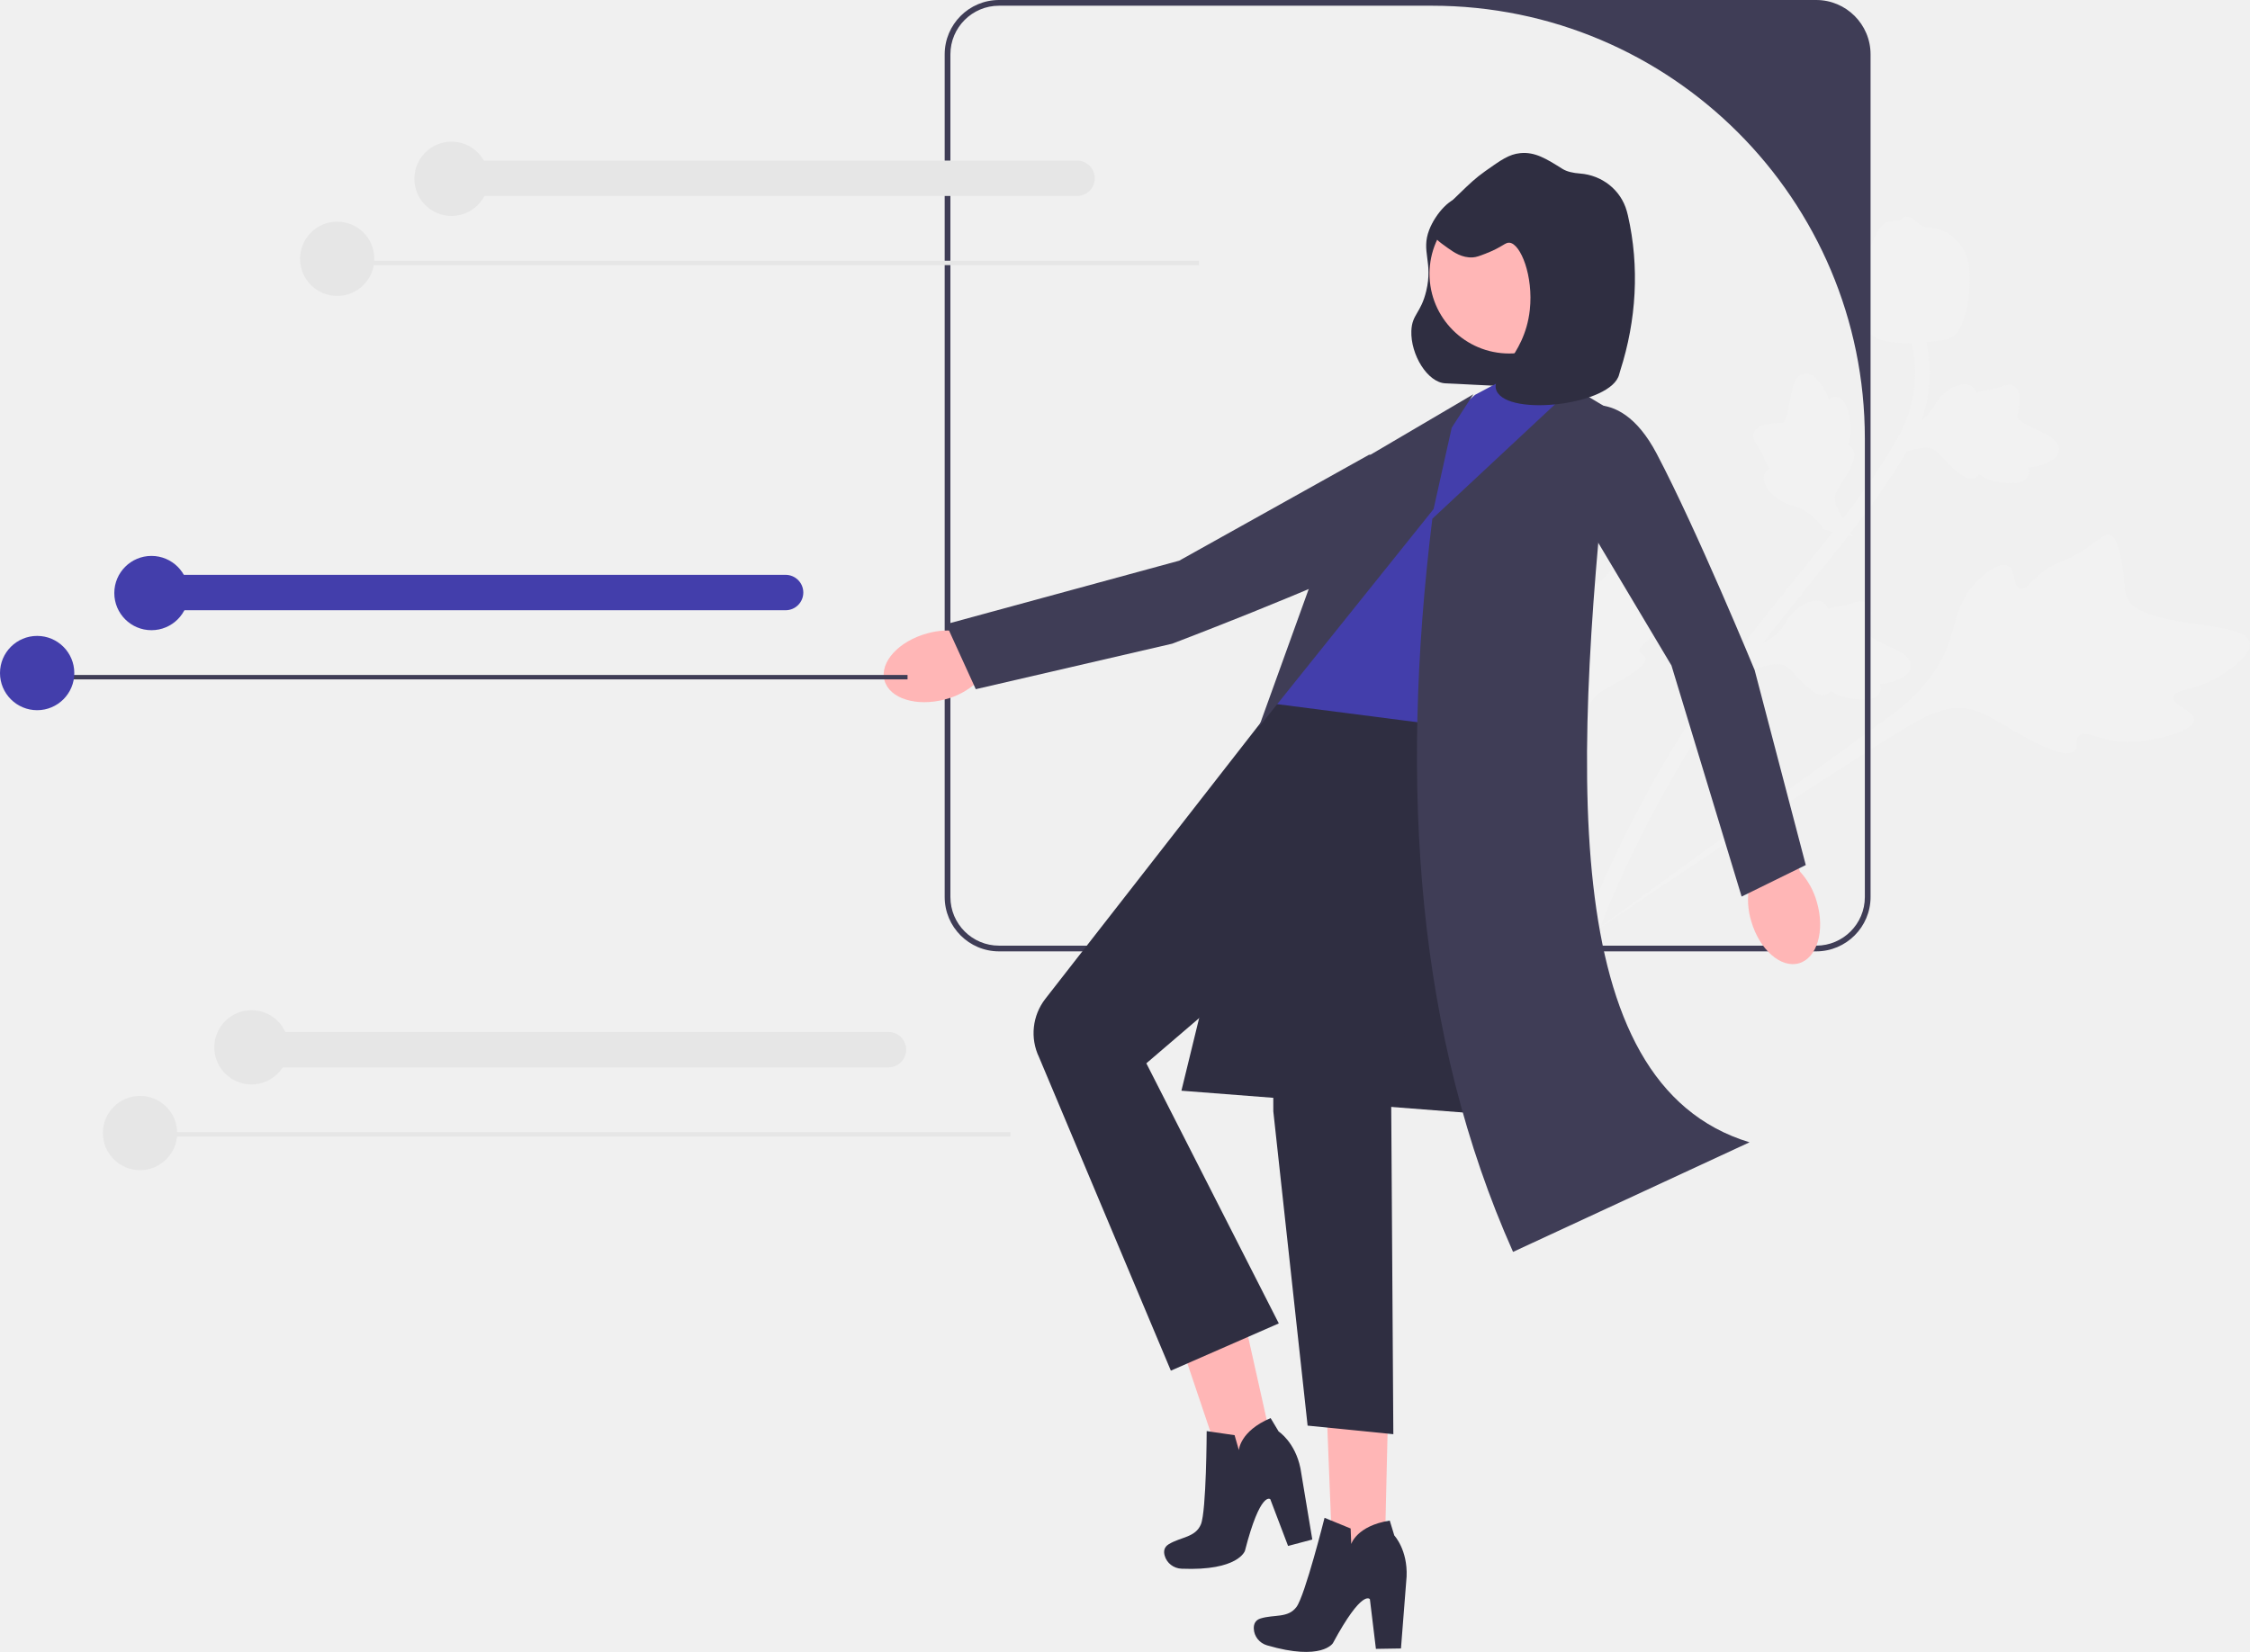
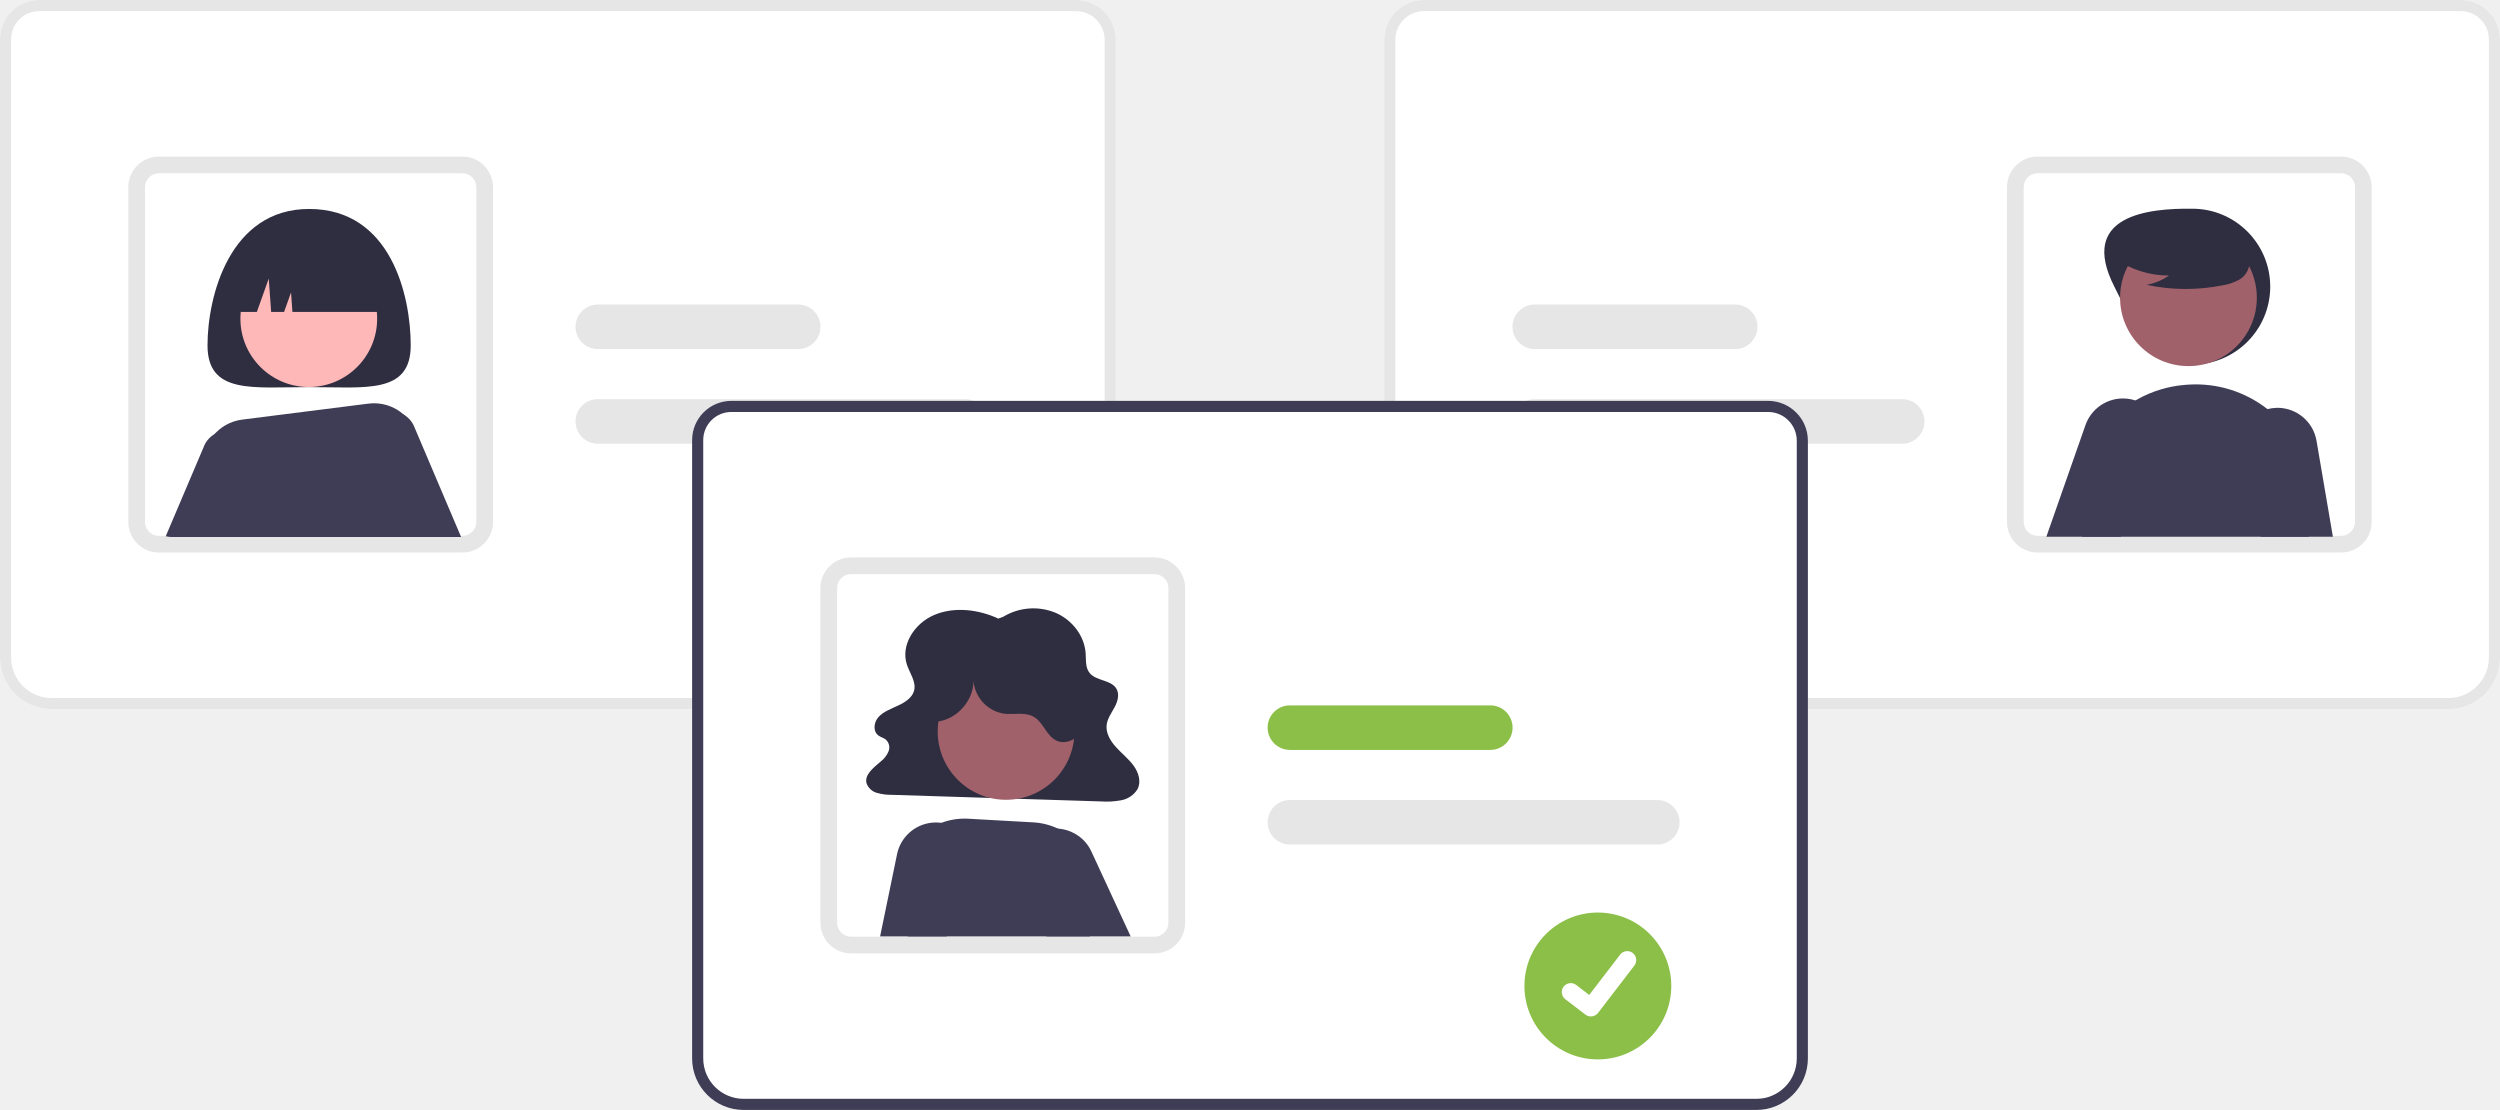
- <svg xmlns="http://www.w3.org/2000/svg" width="787.361" height="578.211" viewBox="0 0 787.361 578.211" role="img" artist="Katerina Limpitsouni" source="https://undraw.co/">
-   <g>
-     <path d="M767.741,251.996c.22-3.362-7.668-5.003-7.31-7.946,.357-2.932,8.313-2.322,16.723-7.618,1.517-.955,11.074-6.973,10.142-11.488-1.767-8.558-39.665-4.19-43.353-16.64-.81-2.732-.058-6.565-2.29-15.152-.888-3.416-1.625-5.189-3.131-5.749-2.137-.794-3.953,1.549-9.198,5.01-7.865,5.191-9.303,3.567-14.947,8.141-4.19,3.395-5.598,6.073-7.422,5.533-2.581-.764-1.428-6.619-4.384-8.048-3.016-1.458-8.275,2.677-11.498,6.262-6.047,6.729-6.674,13.473-8.684,19.639-2.185,6.701-7.025,15.852-19.032,25.275l-109.61,79.788c23.074-15.973,87.601-58.887,112.741-74.039,7.258-4.374,14.88-8.632,23.201-6.673,8.011,1.885,15.705,9.305,28.622,14.228,1.508,.575,5.728,2.122,7.628,.318,1.571-1.491,.125-3.914,1.571-5.328,1.939-1.897,6.114,.923,12.956,1.889,4.825,.681,8.523,.094,11.703-.411,.959-.152,15.281-2.516,15.573-6.991l-0-0Z" fill="#f2f2f2" />
-     <path d="M582.539,206.675c-1.587-1.078-4.668,2.32-6.009,1.295-1.336-1.021,1.259-4.75,1.086-10.406-.031-1.02-.227-7.447-2.712-8.293-4.71-1.602-13.501,18.259-20.676,16.477-1.575-.391-3.239-1.866-8.098-3.248-1.933-.55-3.016-.699-3.725-.122-1.006,.82-.381,2.387-.195,5.96,.278,5.358-.933,5.595-.317,9.685,.458,3.036,1.366,4.5,.574,5.239-1.12,1.047-3.661-1.209-5.215-.171-1.586,1.059-1.074,4.834-.244,7.45,1.558,4.91,4.687,7.163,7.133,9.929,2.658,3.006,5.753,8.022,6.914,16.634l7.534,76.819c-1.182-15.934-3.627-59.986-3.809-76.697-.053-4.824,.057-9.794,3.419-13.313,3.237-3.388,9.099-5.023,15.241-9.943,.717-.574,2.694-2.199,2.357-3.652-.279-1.201-1.885-1.191-2.162-2.308-.371-1.499,2.217-2.734,4.665-5.814,1.726-2.171,2.505-4.156,3.175-5.863,.202-.514,3.174-8.226,1.062-9.661l-0,0Z" fill="#f2f2f2" />
-     <path d="M609.258,235.387l4.876-9.165,.878-.347c4.06-1.603,7.083-3.813,8.99-6.571,.303-.438,.584-.892,.87-1.354,1.134-1.832,2.543-4.109,5.456-5.894,1.628-.992,5.715-3.072,8.158-.795,.663,.605,.987,1.322,1.138,2.005,.129-.056,.26-.111,.401-.172,1.735-.713,2.787-.808,3.801-.899,.779-.07,1.582-.142,3.075-.593,.655-.198,1.195-.395,1.649-.561,1.378-.499,3.1-1.04,4.71,.092,1.678,1.27,1.604,3.327,1.556,4.688-.085,2.429-.434,3.984-.666,5.014-.086,.376-.18,.801-.183,.95-.004,1.205,5.066,3.548,6.969,4.441,4.284,1.992,7.991,3.716,7.701,7.08-.206,2.407-2.506,4.201-7.028,5.469-1.408,.394-2.713,.533-3.822,.582,.358,.777,.521,1.703,.144,2.725h0c-.895,2.418-4.085,3.271-9.483,2.544-1.343-.177-3.146-.422-5.249-1.385-.99-.455-1.813-.964-2.509-1.41-.285,.385-.67,.749-1.211,1.024-1.592,.812-3.481,.423-5.591-1.239-2.346-1.794-4.031-3.631-5.52-5.248-1.301-1.41-2.425-2.621-3.517-3.266-2.043-1.17-4.596-.642-7.723,.169l-7.87,2.115-0-0Z" fill="#f2f2f2" />
-     <path d="M648.391,187.738l-10.102-2.392-.558-.761c-2.58-3.52-5.485-5.884-8.636-7.029-.501-.182-1.011-.338-1.531-.498-2.059-.632-4.62-1.417-7.085-3.782-1.373-1.323-4.421-4.749-2.838-7.69,.417-.795,1.029-1.29,1.651-1.61-.087-.111-.174-.224-.268-.345-1.13-1.498-1.489-2.491-1.834-3.448-.266-.735-.539-1.495-1.353-2.824-.357-.583-.686-1.055-.961-1.453-.833-1.206-1.793-2.735-1.105-4.579,.803-1.945,2.811-2.395,4.14-2.694,2.372-.534,3.963-.591,5.019-.628,.386-.013,.82-.029,.965-.064,1.166-.302,2.147-5.8,2.528-7.868,.84-4.649,1.568-8.672,4.895-9.245,2.381-.412,4.699,1.358,7.073,5.41,.738,1.262,1.203,2.49,1.533,3.55,.661-.544,1.515-.936,2.6-.831h0c2.566,.253,4.2,3.121,4.866,8.527,.169,1.344,.39,3.151-.009,5.429-.189,1.073-.472,1.998-.728,2.785,.444,.178,.894,.458,1.298,.912,1.189,1.334,1.293,3.26,.22,5.722-1.14,2.724-2.489,4.82-3.676,6.671-1.034,1.616-1.92,3.011-2.267,4.231-.613,2.273,.545,4.608,2.122,7.428l4.042,7.076-0-0Z" fill="#f2f2f2" />
-     <path d="M661.142,159.633l4.876-9.165,.878-.347c4.06-1.603,7.083-3.813,8.99-6.571,.303-.438,.584-.892,.87-1.354,1.134-1.832,2.543-4.109,5.456-5.894,1.628-.992,5.715-3.072,8.158-.795,.663,.605,.987,1.322,1.138,2.005,.129-.056,.26-.111,.401-.172,1.735-.713,2.787-.808,3.801-.899,.779-.07,1.582-.142,3.075-.593,.655-.198,1.195-.395,1.649-.561,1.378-.499,3.1-1.04,4.71,.092,1.678,1.27,1.604,3.327,1.556,4.688-.085,2.429-.434,3.984-.666,5.014-.086,.376-.18,.801-.183,.95-.004,1.205,5.066,3.548,6.969,4.441,4.284,1.992,7.991,3.716,7.701,7.08-.206,2.407-2.506,4.201-7.028,5.469-1.408,.394-2.713,.533-3.822,.582,.358,.777,.521,1.703,.144,2.725h0c-.895,2.418-4.085,3.271-9.483,2.544-1.343-.177-3.146-.422-5.249-1.385-.99-.455-1.813-.964-2.509-1.41-.285,.385-.67,.749-1.211,1.024-1.592,.812-3.481,.423-5.591-1.239-2.346-1.794-4.031-3.631-5.52-5.248-1.301-1.41-2.425-2.621-3.517-3.266-2.043-1.17-4.596-.642-7.723,.169l-7.87,2.115-0-0Z" fill="#f2f2f2" />
-     <path d="M556.692,330.817l-1.018-2.34,.979-2.355-.979,2.355-2.243-1.186c.099-.216,.29-.737,.596-1.548,1.676-4.443,6.77-17.969,16.895-37.83,7.068-13.864,15.099-27.595,23.871-40.817,8.786-13.243,16.205-22.743,22.166-30.38,4.497-5.759,8.877-11.176,13.148-16.451,11.404-14.095,22.175-27.409,32.019-43.575,2.199-3.608,6.774-11.12,7.821-21.729,.607-6.154-.056-12.44-1.976-18.682l4.88-1.5c2.115,6.895,2.846,13.856,2.172,20.688-1.161,11.763-6.146,19.948-8.54,23.881-10.018,16.451-20.894,29.893-32.409,44.123-4.252,5.257-8.616,10.649-13.094,16.385-5.906,7.566-13.26,16.984-21.933,30.057-8.669,13.063-16.6,26.627-23.582,40.315-9.996,19.611-15.014,32.936-16.662,37.314-.882,2.337-1.066,2.826-2.111,3.276l0-0Z" fill="#f2f2f2" />
-     <path d="M655.672,117.678c-.173-.118-.344-.242-.513-.375-3.452-2.648-5.301-7.066-5.5-13.132-.089-2.85,.684-5.503,2.224-10.794,.236-.816,1.481-4.927,4.016-10.02,1.655-3.329,2.578-4.562,3.949-5.272,1.524-.792,3.201-.923,4.82-.677,.222-.439,.55-.825,1.015-1.129,1.919-1.264,3.668,.273,4.624,1.09,.477,.423,1.069,.956,1.797,1.4,1.142,.704,1.961,.782,3.199,.905,1.185,.117,2.658,.263,4.469,1.026,3.579,1.492,5.596,4.177,6.261,5.061,3.513,4.634,3.333,9.71,3.124,15.586-.045,1.177-.317,5.386-1.953,10.291-1.18,3.539-2.2,4.773-3.125,5.576-1.894,1.655-3.905,1.968-8.75,2.382-5.064,.438-7.604,.655-9.555,.508-4.539-.35-7.39-.569-10.102-2.427l-0,0Z" fill="#f2f2f2" />
-   </g>
-   <path d="M635.562,0H349.602c-10.49,0-19.02,8.53-19.02,19.02V313.98c0,10.49,8.53,19.02,19.02,19.02h285.96c10.49,0,19.02-8.53,19.02-19.02V19.02c0-10.49-8.53-19.02-19.02-19.02Zm17.02,313.98c0,9.4-7.62,17.02-17.02,17.02H349.602c-9.4,0-17.02-7.62-17.02-17.02V19.02c0-9.4,7.62-17.02,17.02-17.02h151.472c83.675,0,151.508,67.832,151.508,151.508v160.472Z" fill="#3f3d56" />
-   <path id="b-598" d="M324.53,221.685c-10.023,2.709-16.749,10.076-15.024,16.455,1.725,6.378,11.247,9.351,21.273,6.64,4.02-1.028,7.735-3.004,10.835-5.762l42.322-12.015-6.061-19.74-41.078,13.94c-4.069-.821-8.275-.656-12.266,.483Z" fill="#ffb6b6" />
-   <path d="M501.882,162.462s11.949,17.528-14.98,30.75c-26.929,13.223-76.707,32.094-76.707,32.094l-68.73,15.923-10.379-22.755,81.555-22.22,66.457-37.088,22.785,3.295Z" fill="#3f3d56" />
-   <path d="M493.888,115.807c-.306,8.309,5.676,18.172,12,18.374,7.608,.244,43.573,2.805,44.73-.178,8.028-20.711-29.778-63.674-38.3-64.913-4.58-.666-10.063,5.909-12.172,11.337-2.954,7.607,1.406,11.194-1.055,21.441-1.877,7.814-4.989,8.13-5.202,13.938Z" fill="#2f2e41" />
-   <g>
-     <polygon points="431.284 443.34 406.041 449.125 431.405 524.385 448.51 520.466 431.284 443.34" fill="#ffb6b6" />
-     <path d="M422.264,500.915l9.763,1.432,1.505,5.23s.325-6.652,11.108-11.211l2.803,4.681s5.772,3.714,7.638,12.92l4.142,24.901-8.477,2.249-6.22-16.359s-3.422-3.129-8.867,18.036c0,0-2.205,7.113-22.204,6.289-2.749-.113-5.167-1.947-5.901-4.599-.405-1.463-.226-2.976,1.462-3.99,4.297-2.58,9.294-2.339,11.222-6.925,1.928-4.586,2.026-32.653,2.026-32.653Z" fill="#2f2e41" />
-   </g>
-   <g>
-     <polygon points="486.123 477.557 463.582 477 466.738 556.249 484.283 556.562 486.123 477.557" fill="#ffb6b6" />
-     <path d="M463.513,531.269l9.131,3.739,.202,5.438s1.917-6.379,13.48-8.209l1.594,5.218s4.709,4.994,4.304,14.379l-1.972,25.166-8.769,.143-2.101-17.375s-2.569-3.86-12.946,15.372c0,0-3.851,6.373-23.065,.761-2.641-.771-4.547-3.134-4.621-5.884-.041-1.518,.497-2.943,2.379-3.521,4.792-1.47,9.583-.033,12.558-4.021,2.975-3.988,9.824-31.206,9.824-31.206Z" fill="#2f2e41" />
-   </g>
-   <polygon points="532.637 390.997 413.423 381.772 446.971 244.241 527.237 232.676 532.637 390.997" fill="#2f2e41" />
-   <polygon points="516.196 138.193 541.314 124.811 561.597 148.761 520.838 279.4 446.279 246.386 502.909 149.571 516.196 138.193" fill="#433eab" />
-   <path d="M519.379,255.812s7.999,41.243-16.77,62.68l-7.582,24.104-8.186,44.491,.741,114.912-30-3-12-109.996-.143-54.745-44.289,37.927,46.351,91.039-37.769,16.538-46.129-109.709c-3.205-6.683-2.35-14.604,2.207-20.45l80.468-103.219,73.1,9.427Z" fill="#2f2e41" />
-   <path d="M550.477,135.631l-49.248,45.946c-11.655,94.579-5.293,181.426,28.243,256.611l82.757-38.356c-68.241-20.697-61.548-134.344-48.307-256.113l-13.445-8.087Z" fill="#3f3d56" />
-   <polygon points="508.006 149.722 515.582 138 473.68 162.635 440.546 254.456 501.668 178.18 508.006 149.722" fill="#3f3d56" />
-   <path id="c-599" d="M612.822,322.436c2.888,9.973,10.375,16.566,16.721,14.727,6.346-1.839,9.148-11.413,6.258-21.389-1.1-4.001-3.142-7.68-5.955-10.73l-12.77-42.1-19.629,6.414,14.673,40.822c-.748,4.083-.507,8.285,.702,12.255Z" fill="#ffb6b6" />
-   <path d="M548.564,144.699s17.177-12.447,31.168,14.09c13.991,26.538,34.285,75.753,34.285,75.753l17.892,68.245-22.447,11.029-24.555-80.883-38.982-65.364,2.639-22.87Z" fill="#3f3d56" />
-   <circle cx="528.139" cy="95.838" r="27.896" fill="#ffb6b6" />
-   <path d="M528.231,84.955c-1.57-.155-2.377,1.505-8.374,3.822-2.125,.821-3.212,1.233-4.46,1.313-3.793,.244-6.741-1.851-8.712-3.252-3.203-2.276-5.266-3.742-5.669-6.086-.526-3.059,2.937-6.475,9.883-13.184,3.402-3.285,5.475-5.27,8.804-7.632,5.583-3.962,8.375-5.942,12.288-6.331,5.183-.515,9.124,1.959,14.81,5.528,1.536,.964,3.751,1.428,6.099,1.605,7.686,.578,14.275,5.701,16.366,13.12,.16,.567,.294,1.08,.395,1.519,4.126,18.014,2.975,36.75-2.672,54.346-.152,.474-.279,.915-.378,1.317-2.623,10.716-38.656,14.894-42.871,5.834-2.654-5.705,9.749-11.413,11.601-28.423,1.289-11.842-3.193-23.11-7.11-23.497Z" fill="#2f2e41" />
-   <rect x="117.33" y="91.253" width="302.252" height="1.549" fill="#e6e6e6" />
-   <g>
-     <path d="M376.912,68.6H160c-3.417,0-6.197-2.78-6.197-6.197s2.78-6.197,6.197-6.197h216.911c3.417,0,6.197,2.78,6.197,6.197s-2.78,6.197-6.197,6.197Z" fill="#e6e6e6" />
-     <circle cx="118" cy="90.583" r="13" fill="#e6e6e6" />
-     <circle cx="158" cy="62.583" r="13" fill="#e6e6e6" />
-   </g>
-   <rect x="15.33" y="236.253" width="302.252" height="1.549" fill="#3f3d56" />
-   <g>
-     <path d="M274.912,213.6H58c-3.417,0-6.197-2.78-6.197-6.197s2.78-6.197,6.197-6.197h216.911c3.417,0,6.197,2.78,6.197,6.197s-2.78,6.197-6.197,6.197Z" fill="#433eab" />
-     <circle cx="13" cy="235.583" r="13" fill="#433eab" />
-     <circle cx="53" cy="207.583" r="13" fill="#433eab" />
-   </g>
-   <rect x="51.33" y="396.253" width="302.252" height="1.549" fill="#e6e6e6" />
-   <g>
-     <path d="M310.912,373.6H94c-3.417,0-6.197-2.78-6.197-6.197s2.78-6.197,6.197-6.197h216.911c3.417,0,6.197,2.78,6.197,6.197s-2.78,6.197-6.197,6.197Z" fill="#e6e6e6" />
-     <circle cx="88" cy="366.583" r="13" fill="#e6e6e6" />
-     <circle cx="49" cy="396.583" r="13" fill="#e6e6e6" />
-   </g>
+ <svg xmlns="http://www.w3.org/2000/svg" width="898.098" height="398.742" viewBox="0 0 898.098 398.742" role="img" artist="Katerina Limpitsouni" source="https://undraw.co/">
+   <path d="M533.289,505.371H169.451a18.521,18.521,0,0,1-18.5-18.5V264.717a14.104,14.104,0,0,1,14.088-14.088H537.492a14.313,14.313,0,0,1,14.297,14.297V486.871A18.521,18.521,0,0,1,533.289,505.371Z" transform="translate(-150.9509 -250.6289)" fill="#fff" />
+   <path d="M533.289,505.371H169.451a18.521,18.521,0,0,1-18.5-18.5V264.717a14.104,14.104,0,0,1,14.088-14.088H537.492a14.313,14.313,0,0,1,14.297,14.297V486.871A18.521,18.521,0,0,1,533.289,505.371ZM165.039,254.629a10.1,10.1,0,0,0-10.088,10.088v222.154a14.517,14.517,0,0,0,14.5,14.5H533.289a14.517,14.517,0,0,0,14.5-14.5V264.926a10.309,10.309,0,0,0-10.297-10.297Z" transform="translate(-150.9509 -250.6289)" fill="#e6e6e6" />
+   <path d="M317.062,449.125h-109.02a11.018,11.018,0,0,1-10.905-9.563,9.975,9.975,0,0,1-.095-1.437v-120.25a11.012,11.012,0,0,1,11-11h109.02a11.012,11.012,0,0,1,11,11v120.25A11.012,11.012,0,0,1,317.062,449.125Zm-109.02-136.25a5.006,5.006,0,0,0-5,5v120.25a4.261,4.261,0,0,0,.038.615,5.015,5.015,0,0,0,4.962,4.385h109.02a5.006,5.006,0,0,0,5-5v-120.25a5.006,5.006,0,0,0-5-5Z" transform="translate(-150.9509 -250.6289)" fill="#e6e6e6" />
+   <path d="M497.698,410.025h-132a8,8,0,1,1,0-16h132a8,8,0,0,1,0,16Z" transform="translate(-150.9509 -250.6289)" fill="#e6e6e6" />
+   <path d="M437.698,376.025h-72a8,8,0,1,1,0-16h72a8,8,0,0,1,0,16Z" transform="translate(-150.9509 -250.6289)" fill="#e6e6e6" />
+   <path d="M298.499,374.695c0,17.673-16.342,15-36.5,15s-36.5,2.673-36.5-15,7.982-49,36.5-49C291.499,325.695,298.499,357.022,298.499,374.695Z" transform="translate(-150.9509 -250.6289)" fill="#2f2e41" />
+   <path d="M299.975,404.439a9.064,9.064,0,0,0-3.96-4.84,7.867,7.867,0,0,0-1.12-.57,9.054,9.054,0,0,0-11.98,11.47l14.54,33.05H316.605Z" transform="translate(-150.9509 -250.6289)" fill="#3f3d56" />
+   <path d="M236.525,406.239a9.055,9.055,0,0,0-12.49,5.17l-13.54,31.85a7.876,7.876,0,0,0,2.13.29h16.99l11.479-26.08A9.037,9.037,0,0,0,236.525,406.239Z" transform="translate(-150.9509 -250.6289)" fill="#3f3d56" />
+   <circle cx="110.926" cy="114.475" r="24.561" fill="#ffb8b8" />
+   <path d="M296.445,399.989c-.14-.13-.28-.27-.43-.39a15.953,15.953,0,0,0-12.75-3.97l-45.26,5.73a16.062,16.062,0,0,0-14.02,17.44c.62,6.98,1.62,15.79,3.22,24.75h71.5l2.63-30.56A16.035,16.035,0,0,0,296.445,399.989Z" transform="translate(-150.9509 -250.6289)" fill="#3f3d56" />
+   <path d="M233.499,362.695v0h9.714l4.286-12,.857,12h4.643l2.5-7,.5,7h34.5v0a26,26,0,0,0-26-26h-5A26,26,0,0,0,233.499,362.695Z" transform="translate(-150.9509 -250.6289)" fill="#2f2e41" />
+   <path d="M648.211,486.871V264.926a14.313,14.313,0,0,1,14.297-14.297h372.453a14.104,14.104,0,0,1,14.088,14.088v222.154a18.521,18.521,0,0,1-18.5,18.5H666.711A18.521,18.521,0,0,1,648.211,486.871Z" transform="translate(-150.9509 -250.6289)" fill="#fff" />
+   <path d="M648.211,486.871V264.926a14.313,14.313,0,0,1,14.297-14.297h372.453a14.104,14.104,0,0,1,14.088,14.088v222.154a18.521,18.521,0,0,1-18.5,18.5H666.711A18.521,18.521,0,0,1,648.211,486.871Zm14.297-232.242a10.309,10.309,0,0,0-10.297,10.297V486.871a14.517,14.517,0,0,0,14.5,14.5h363.838a14.517,14.517,0,0,0,14.5-14.5V264.717a10.1,10.1,0,0,0-10.088-10.088Z" transform="translate(-150.9509 -250.6289)" fill="#e6e6e6" />
+   <path d="M871.938,438.125v-120.25a11.012,11.012,0,0,1,11-11h109.02a11.012,11.012,0,0,1,11,11v120.25a9.975,9.975,0,0,1-.095,1.437,11.018,11.018,0,0,1-10.905,9.563h-109.02A11.012,11.012,0,0,1,871.938,438.125Zm11-125.25a5.006,5.006,0,0,0-5,5v120.25a5.006,5.006,0,0,0,5,5h109.02a5.015,5.015,0,0,0,4.962-4.385,4.261,4.261,0,0,0,.038-.615v-120.25a5.006,5.006,0,0,0-5-5Z" transform="translate(-150.9509 -250.6289)" fill="#e6e6e6" />
+   <path d="M694.302,402.025a8.009,8.009,0,0,1,8-8h132a8,8,0,1,1,0,16h-132A8.009,8.009,0,0,1,694.302,402.025Z" transform="translate(-150.9509 -250.6289)" fill="#e6e6e6" />
+   <path d="M694.302,368.025a8.009,8.009,0,0,1,8-8h72a8,8,0,1,1,0,16h-72A8.009,8.009,0,0,1,694.302,368.025Z" transform="translate(-150.9509 -250.6289)" fill="#e6e6e6" />
+   <path d="M910.505,353.605c7.011,13.784,12.536,28,28,28a28,28,0,0,0,0-56C922.79,325.408,897.457,327.949,910.505,353.605Z" transform="translate(-150.9509 -250.6289)" fill="#2f2e41" />
+   <circle cx="786.177" cy="106.96" r="24.561" fill="#a0616a" />
+   <path d="M970.66,402.359a42.79,42.79,0,0,0-5.15-4.76,41.725,41.725,0,0,0-28.39-8.8q-.615.03-1.23.09a41.825,41.825,0,0,0-30.16,16.64,42.346,42.346,0,0,0-7.52,34.15c.27,1.25.51,2.51.74,3.77h81.42l.94-6.3A42.094,42.094,0,0,0,970.66,402.359Z" transform="translate(-150.9509 -250.6289)" fill="#3f3d56" />
+   <path d="M983.13,408.929a14.254,14.254,0,0,0-13.93-11.8c-.13,0-.27.01-.4.01a14.347,14.347,0,0,0-3.29.46,14.2,14.2,0,0,0-10.06,17.43l7.69,28.42H989.02Z" transform="translate(-150.9509 -250.6289)" fill="#3f3d56" />
+   <path d="M926.18,401.479a14.175,14.175,0,0,0-4.09-4.88,13.769,13.769,0,0,0-4.02-2.1,13.358,13.358,0,0,0-1.81-.48,14.272,14.272,0,0,0-16.1,9.24l-14.08,40.19H912.8l13.63-29.56A14.091,14.091,0,0,0,926.18,401.479Z" transform="translate(-150.9509 -250.6289)" fill="#3f3d56" />
+   <path d="M911.064,343.708a33.405,33.405,0,0,0,19.091,5.9,20.471,20.471,0,0,1-8.114,3.338,67.359,67.359,0,0,0,27.514.155,17.807,17.807,0,0,0,5.76-1.978,7.289,7.289,0,0,0,3.555-4.755c.604-3.449-2.083-6.582-4.876-8.693A35.967,35.967,0,0,0,923.77,331.635c-3.376.873-6.759,2.347-8.951,5.059s-2.843,6.891-.753,9.684Z" transform="translate(-150.9509 -250.6289)" fill="#2f2e41" />
+   <path d="M781.919,649.371H418.081a18.521,18.521,0,0,1-18.5-18.5V408.717a14.104,14.104,0,0,1,14.088-14.088H786.122a14.313,14.313,0,0,1,14.297,14.297V630.871A18.521,18.521,0,0,1,781.919,649.371Z" transform="translate(-150.9509 -250.6289)" fill="#fff" />
+   <path d="M781.919,649.371H418.081a18.521,18.521,0,0,1-18.5-18.5V408.717a14.104,14.104,0,0,1,14.088-14.088H786.122a14.313,14.313,0,0,1,14.297,14.297V630.871A18.521,18.521,0,0,1,781.919,649.371ZM413.669,398.629a10.1,10.1,0,0,0-10.088,10.088v222.154a14.517,14.517,0,0,0,14.5,14.5H781.919a14.517,14.517,0,0,0,14.5-14.5V408.926a10.309,10.309,0,0,0-10.297-10.297Z" transform="translate(-150.9509 -250.6289)" fill="#3f3d56" />
+   <path d="M565.692,593.125h-109.02a11.018,11.018,0,0,1-10.905-9.563,9.976,9.976,0,0,1-.095-1.437v-120.25a11.012,11.012,0,0,1,11-11h109.02a11.012,11.012,0,0,1,11,11v120.25A11.012,11.012,0,0,1,565.692,593.125Zm-109.02-136.25a5.006,5.006,0,0,0-5,5v120.25a4.262,4.262,0,0,0,.038.615,5.015,5.015,0,0,0,4.962,4.385h109.02a5.006,5.006,0,0,0,5-5v-120.25a5.006,5.006,0,0,0-5-5Z" transform="translate(-150.9509 -250.6289)" fill="#e6e6e6" />
+   <path d="M509.599,472.859c-7.097-3.302-15.81-4.384-23.032-1.316s-12.145,10.932-9.809,17.891c1.059,3.155,3.47,6.258,2.531,9.445-.723,2.453-3.245,4.072-5.723,5.224s-5.187,2.12-6.978,4.062-2.165,5.285.073,6.791c.737.496,1.659.732,2.374,1.254a3.772,3.772,0,0,1,1.164,4.222,8.893,8.893,0,0,1-2.851,3.751c-2.541,2.191-5.898,4.698-5.109,7.809a5.478,5.478,0,0,0,3.697,3.458,18.367,18.367,0,0,0,5.427.716l74.966,2.362a28.423,28.423,0,0,0,7.402-.413,8.762,8.762,0,0,0,5.813-3.905c1.436-2.657.493-5.931-1.28-8.412s-4.282-4.439-6.355-6.717-3.769-5.123-3.404-8.067c.293-2.357,1.847-4.395,2.963-6.537s1.764-4.818.319-6.789c-2.037-2.777-6.927-2.526-9.243-5.113-1.748-1.953-1.41-4.763-1.584-7.281-.418-6.057-4.611-11.776-10.58-14.433a20.831,20.831,0,0,0-18.953,1.291Z" transform="translate(-150.9509 -250.6289)" fill="#2f2e41" />
+   <circle cx="361.422" cy="262.756" r="24.561" fill="#a0616a" />
+   <path d="M544.619,569.665a23.788,23.788,0,0,0-12.68-20.9c-.31-.17-.63-.32-.95-.47a23.619,23.619,0,0,0-8.81-2.24l-23.38-1.31a23.6,23.6,0,0,0-9.7,1.49,22.661,22.661,0,0,0-2.21.96,23.54,23.54,0,0,0-6.12,4.35,23.806,23.806,0,0,0-7.06,17.94l.42,9.91,2.94,7.63h65.37a17.96,17.96,0,0,0,2.1-3.18A15.919,15.919,0,0,0,544.619,569.665Z" transform="translate(-150.9509 -250.6289)" fill="#3f3d56" />
+   <path d="M543.019,556.525a14.143,14.143,0,0,0-4.84-5.74,14.451,14.451,0,0,0-5.01-2.18,14.665,14.665,0,0,0-2.18-.31,14.087,14.087,0,0,0-4.3.37,14.274,14.274,0,0,0-9.19,20.49l8.99,17.02.45.85H557.13Z" transform="translate(-150.9509 -250.6289)" fill="#3f3d56" />
+   <path d="M493.609,547.655a14.341,14.341,0,0,0-4.51-1.42,13.898,13.898,0,0,0-3.53-.05,14.257,14.257,0,0,0-12.36,11.29l-6.09,29.55h23.82l4.45-1.82,5.54-21.26A14.32,14.32,0,0,0,493.609,547.655Z" transform="translate(-150.9509 -250.6289)" fill="#3f3d56" />
+   <path d="M487.246,509.893c7.756-.623,14.196-8.371,13.39-16.111A13.009,13.009,0,0,0,511.777,507.028c3.558.392,7.458-.684,10.555,1.11,3.43,1.988,4.528,6.816,8.101,8.533,3.453,1.659,7.838-.604,9.543-4.033s1.287-7.55.157-11.21a31.652,31.652,0,0,0-52.69-12.975c-3.261,3.28-5.851,7.461-6.271,12.068s1.717,9.605,5.854,11.675Z" transform="translate(-150.9509 -250.6289)" fill="#2f2e41" />
+   <path d="M746.328,554.025h-132a8,8,0,1,1,0-16h132a8,8,0,0,1,0,16Z" transform="translate(-150.9509 -250.6289)" fill="#e6e6e6" />
+   <path d="M686.328,520.025h-72a8,8,0,1,1,0-16h72a8,8,0,0,1,0,16Z" transform="translate(-150.9509 -250.6289)" fill="#8cbf48" />
+   <path d="M724.961,578.449a26.378,26.378,0,0,0-0,52.756h0a26.378,26.378,0,0,0,0-52.756Z" transform="translate(-150.9509 -250.6289)" fill="#8cbf48" />
+   <path id="f276b720-7c73-4755-84a7-b208d54eb1fc-2669" data-name="Path 395" d="M722.458,615.782a3.201,3.201,0,0,1-1.926-.64l-.034-.026-7.254-5.549a3.224,3.224,0,0,1,3.923-5.117l4.699,3.603,11.103-14.485a3.222,3.222,0,0,1,4.518-.597l.001.001-.069.096.071-.096a3.226,3.226,0,0,1,.596,4.519l-13.059,17.03a3.224,3.224,0,0,1-2.564,1.257Z" transform="translate(-150.9509 -250.6289)" fill="#fff" />
</svg>
